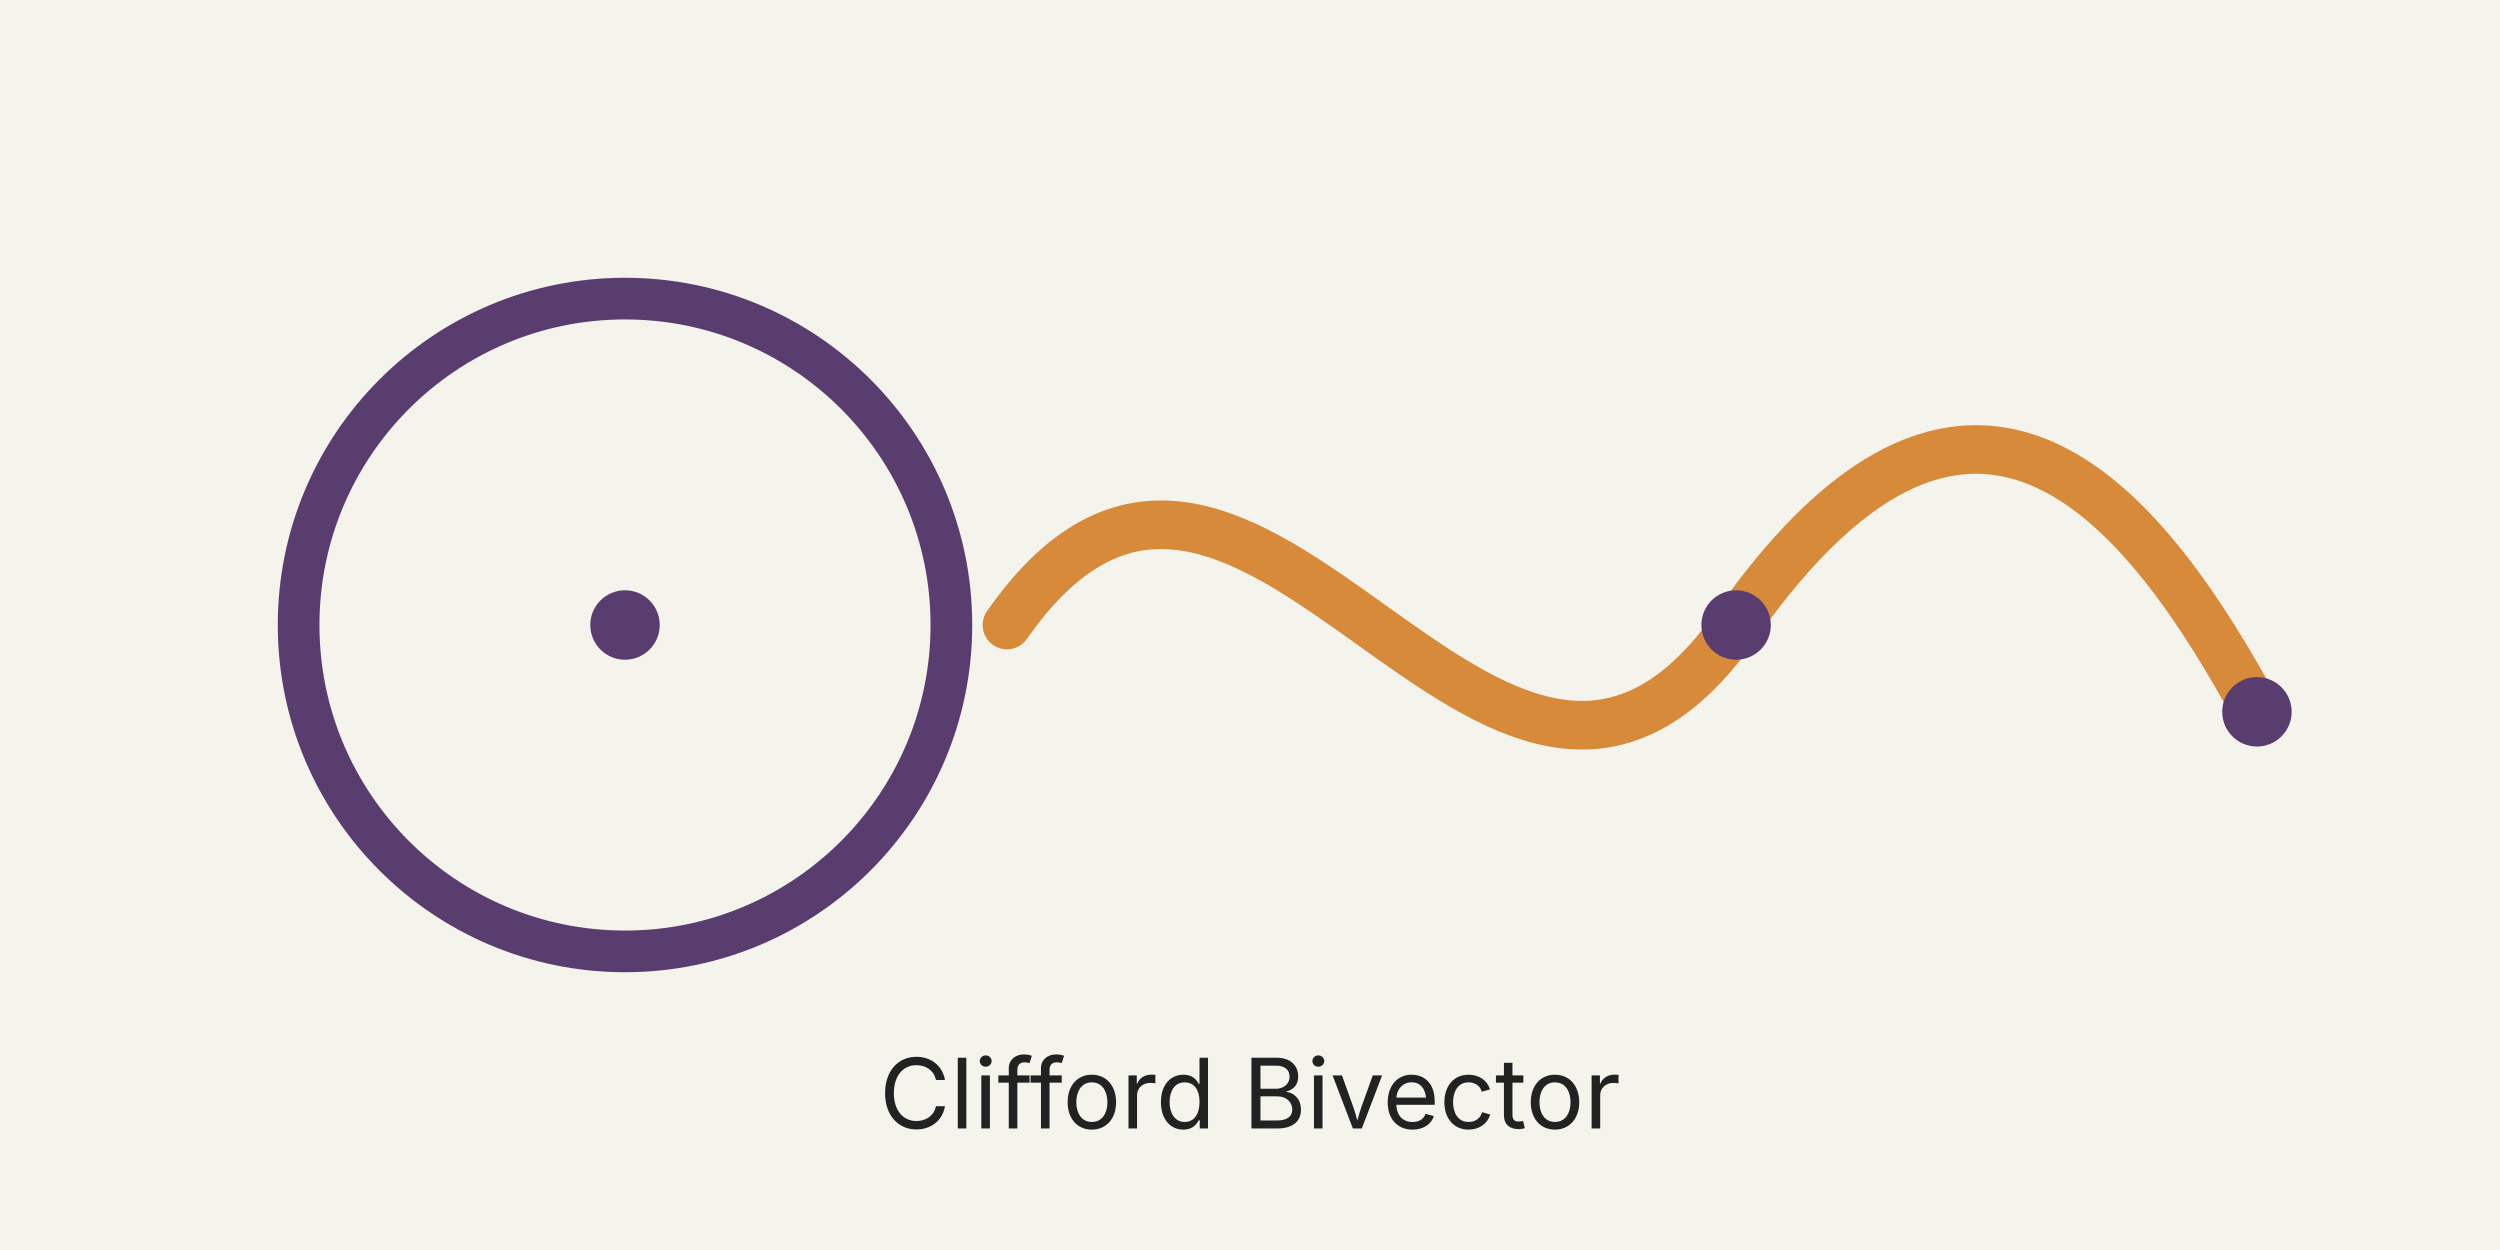
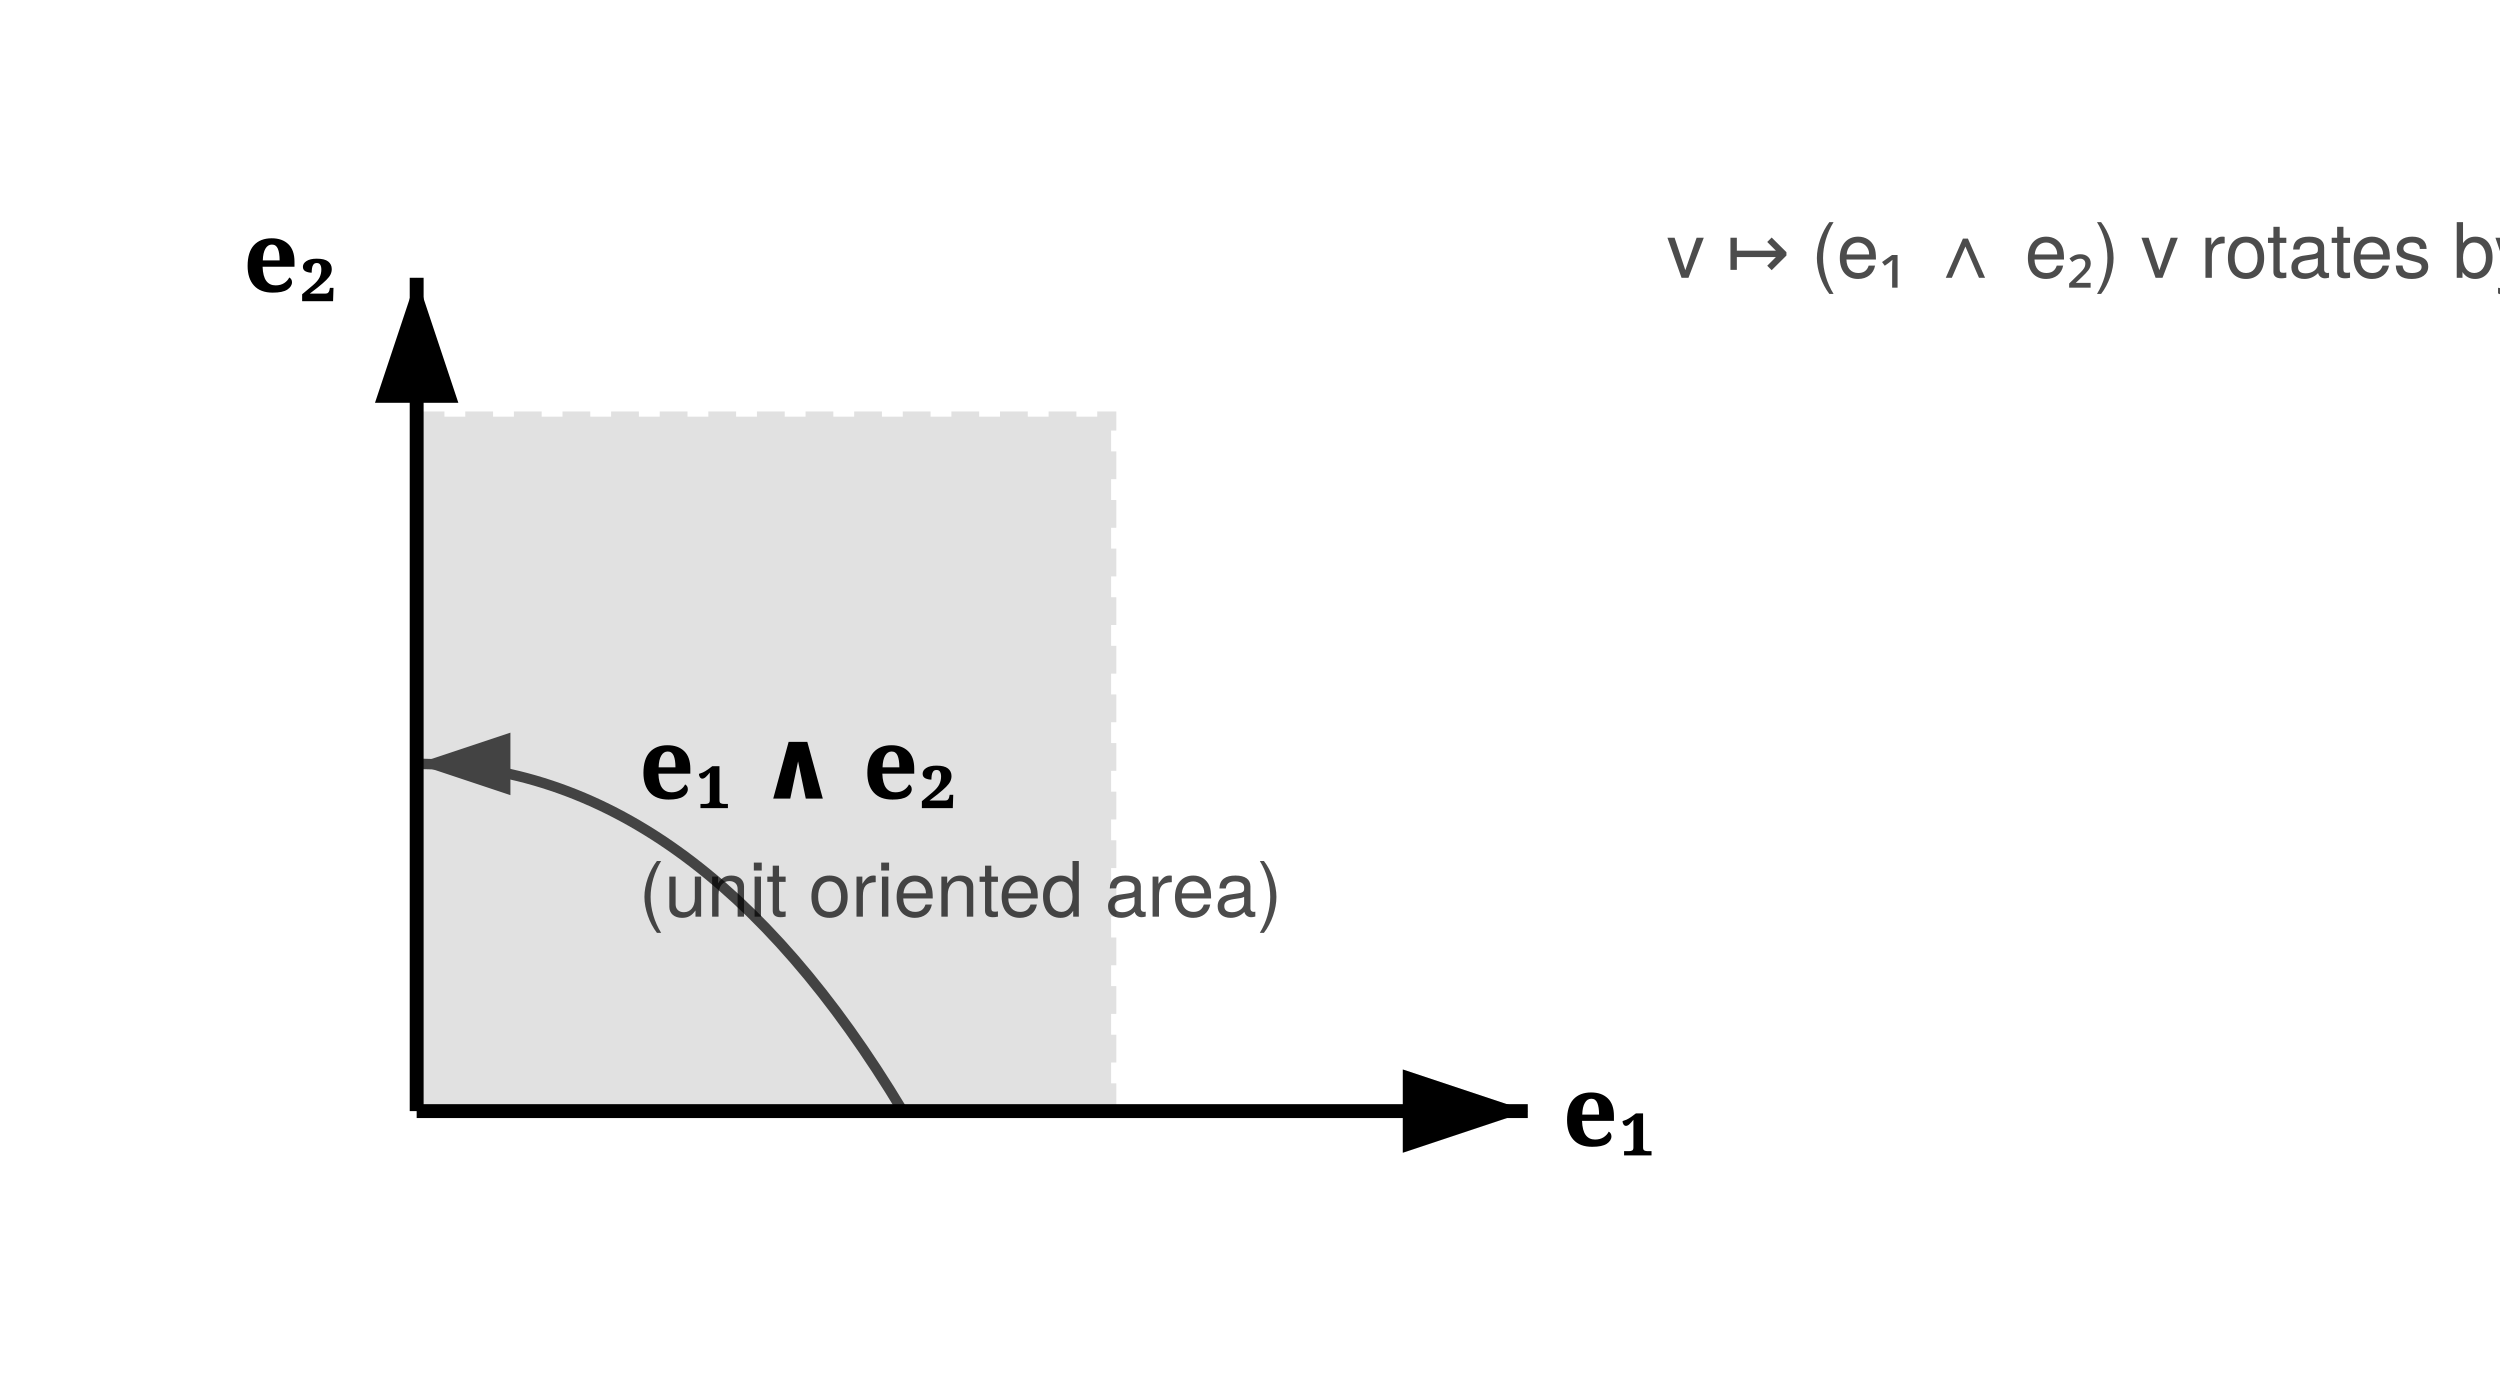
- <svg xmlns="http://www.w3.org/2000/svg" viewBox="0 0 720 360" role="img" aria-labelledby="title desc">
-   <rect width="720" height="360" fill="#f4f4ec" />
-   <circle cx="180" cy="180" r="94" fill="none" stroke="#5a3d6f" stroke-width="12" />
-   <path d="M290 180 C360 80 430 280 500 180 S620 150 650 205" fill="none" stroke="#d68a3a" stroke-width="14" stroke-linecap="round" />
-   <g fill="#5a3d6f">
-     <circle cx="180" cy="180" r="10" />
-     <circle cx="500" cy="180" r="10" />
-     <circle cx="650" cy="205" r="10" />
-   </g>
-   <text x="360" y="325" text-anchor="middle" font-family="Inter, Arial, sans-serif" font-size="28" fill="#222">Clifford Bivector</text>
+ <svg xmlns="http://www.w3.org/2000/svg" viewBox="0 0 360 200" role="img" aria-label="Bivector e1 wedge e2 illustration">
+   <defs>
+     <marker id="arrow" markerWidth="10" markerHeight="10" refX="9" refY="3" orient="auto" markerUnits="strokeWidth">
+       <path d="M0,0 L0,6 L9,3 z" fill="currentColor" />
+     </marker>
+   </defs>
+   <style>
+     .axis { stroke: currentColor; stroke-width: 2; fill: none; }
+     .face { fill: currentColor; opacity: 0.12; stroke: currentColor; stroke-width: 1.5; stroke-dasharray: 4 3; }
+     .lab  { font: 600 14px "Georgia", serif; fill: currentColor; }
+     .sub  { font: 400 11px "Helvetica Neue", sans-serif; fill: currentColor; opacity: 0.7; }
+     .swirl { fill: none; stroke: currentColor; stroke-width: 1.5; opacity: 0.7; }
+   </style>
+   <line class="axis" x1="60" y1="160" x2="220" y2="160" marker-end="url(#arrow)" />
+   <line class="axis" x1="60" y1="160" x2="60" y2="40" marker-end="url(#arrow)" />
+   <rect class="face" x="60" y="60" width="100" height="100" />
+   <path class="swirl" d="M 130 160 Q 100 110 60 110" marker-end="url(#arrow)" />
+   <text class="lab" x="225" y="165">e₁</text>
+   <text class="lab" x="35" y="42">e₂</text>
+   <text class="lab" x="92" y="115">e₁ ∧ e₂</text>
+   <text class="sub" x="92" y="132">(unit oriented area)</text>
+   <text class="sub" x="240" y="40">v ↦ (e₁ ∧ e₂) v rotates by 90°</text>
</svg>
